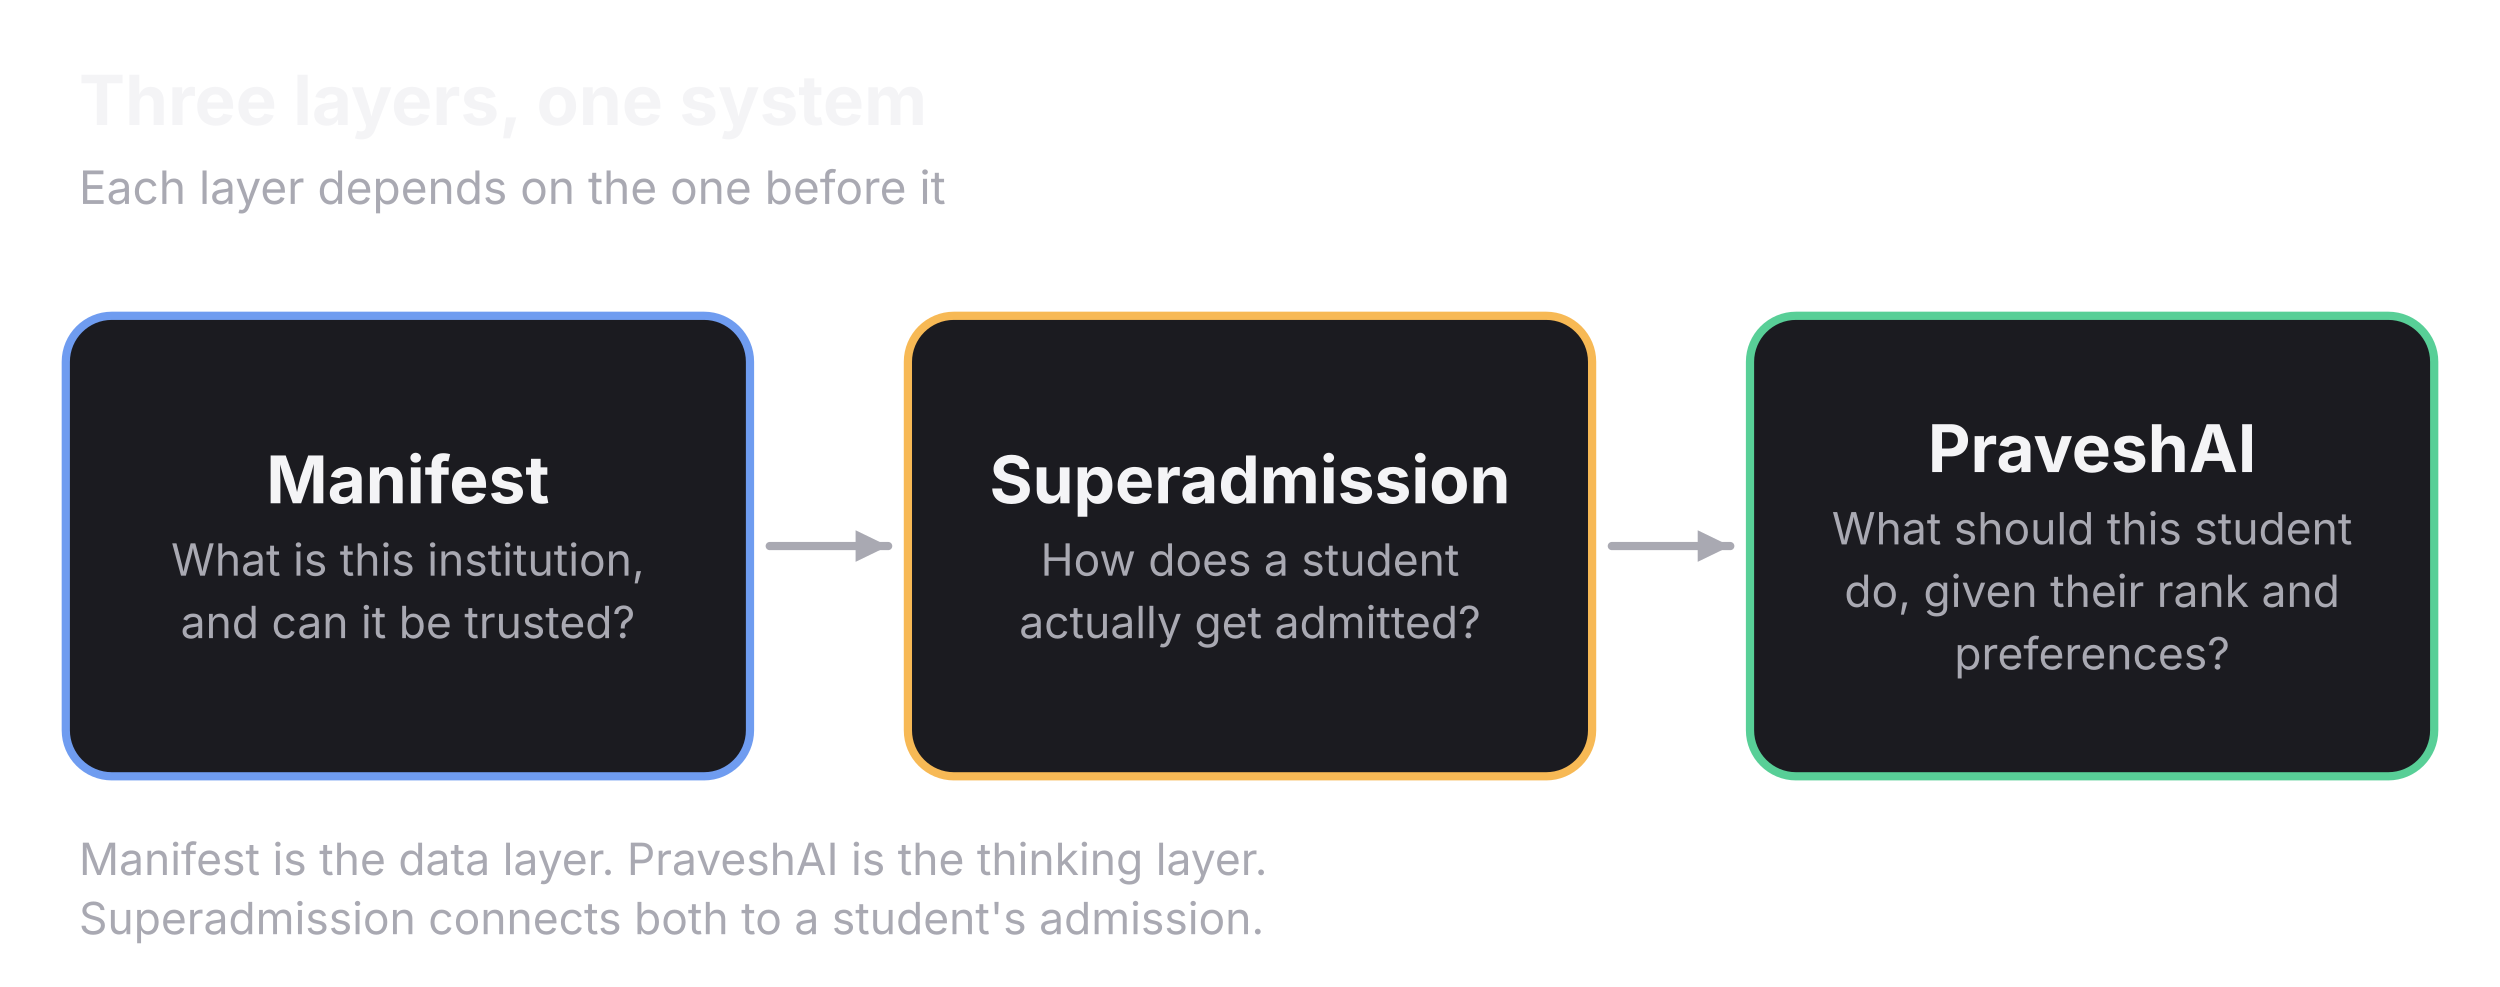
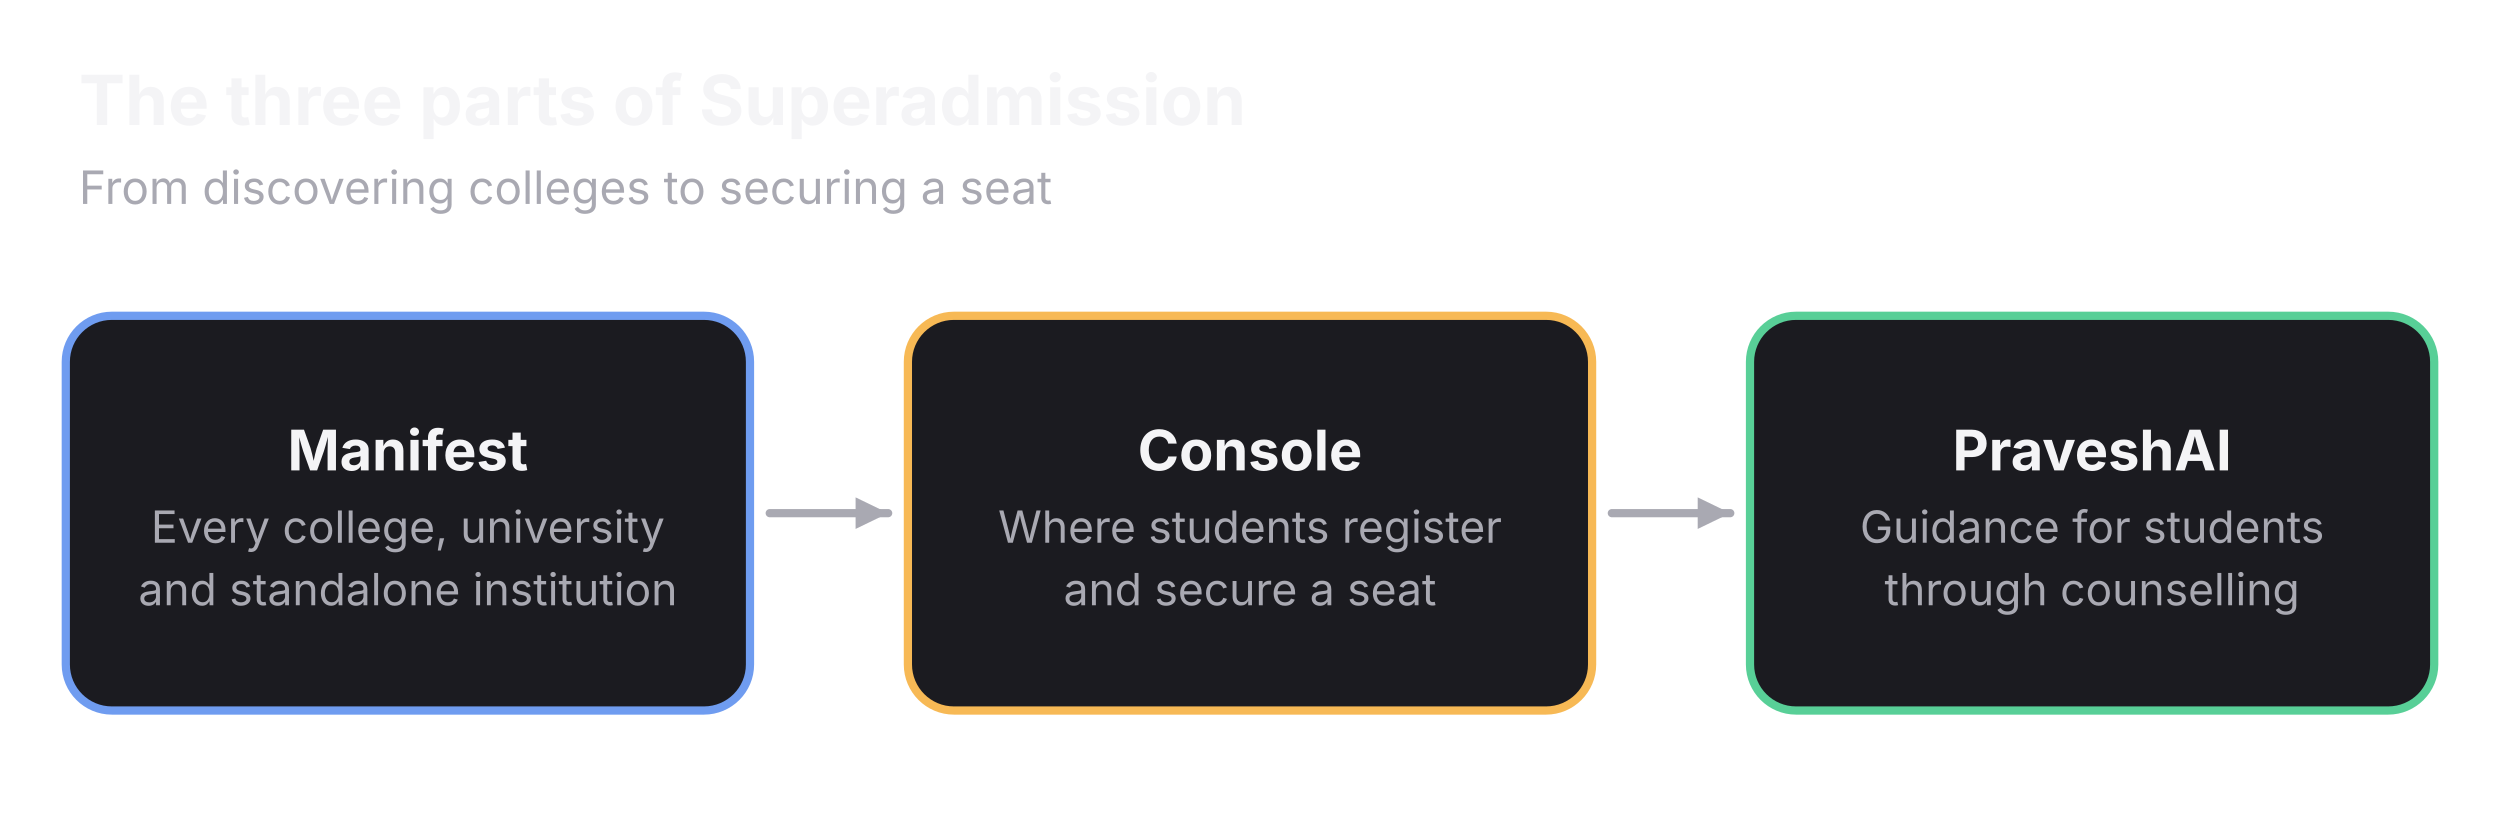
- <svg xmlns="http://www.w3.org/2000/svg" viewBox="0 0 760 300" width="760" height="300" role="img" aria-labelledby="t d" font-family="Inter, -apple-system, 'Segoe UI', Roboto, Helvetica, Arial, sans-serif">
-   <text x="24" y="38" font-size="21" font-weight="700" fill="#f4f4f6" text-anchor="start">Three layers, one system</text>
-   <text x="24" y="62" font-size="14" font-weight="400" fill="#a9a9b2" text-anchor="start">Each layer depends on the one before it</text>
-   <rect x="20" y="96" width="208" height="140" rx="14" fill="#1b1b20" stroke="#6f9cf0" stroke-width="2.5" />
-   <text x="124.0" y="153.0" font-size="20" font-weight="700" fill="#f4f4f6" text-anchor="middle">Manifest</text>
-   <text x="124.0" y="175.0" font-size="13.5" font-weight="400" fill="#a9a9b2" text-anchor="middle">What is this institution,</text>
-   <text x="124.0" y="194.0" font-size="13.5" font-weight="400" fill="#a9a9b2" text-anchor="middle">and can it be trusted?</text>
-   <line x1="234" y1="166" x2="270" y2="166" stroke="#a9a9b2" stroke-width="2.5" stroke-linecap="round" />
-   <path d="M270.0,166.0 L260.1,170.8 L260.1,161.2 Z" fill="#a9a9b2" />
-   <rect x="276" y="96" width="208" height="140" rx="14" fill="#1b1b20" stroke="#f7b955" stroke-width="2.5" />
-   <text x="380.0" y="153.0" font-size="20" font-weight="700" fill="#f4f4f6" text-anchor="middle">Superadmission</text>
-   <text x="380.0" y="175.0" font-size="13.5" font-weight="400" fill="#a9a9b2" text-anchor="middle">How does a student</text>
-   <text x="380.0" y="194.0" font-size="13.5" font-weight="400" fill="#a9a9b2" text-anchor="middle">actually get admitted?</text>
-   <line x1="490" y1="166" x2="526" y2="166" stroke="#a9a9b2" stroke-width="2.5" stroke-linecap="round" />
-   <path d="M526.0,166.0 L516.1,170.8 L516.1,161.2 Z" fill="#a9a9b2" />
-   <rect x="532" y="96" width="208" height="140" rx="14" fill="#1b1b20" stroke="#58cf97" stroke-width="2.5" />
-   <text x="636.0" y="143.5" font-size="20" font-weight="700" fill="#f4f4f6" text-anchor="middle">PraveshAI</text>
-   <text x="636.0" y="165.5" font-size="13.5" font-weight="400" fill="#a9a9b2" text-anchor="middle">What should this student</text>
-   <text x="636.0" y="184.5" font-size="13.5" font-weight="400" fill="#a9a9b2" text-anchor="middle">do, given their rank and</text>
-   <text x="636.0" y="203.5" font-size="13.5" font-weight="400" fill="#a9a9b2" text-anchor="middle">preferences?</text>
-   <text x="24" y="266" font-size="13.5" font-weight="400" fill="#a9a9b2" text-anchor="start">Manifest is the data layer. PraveshAI is the thinking layer.</text>
-   <text x="24" y="284" font-size="13.5" font-weight="400" fill="#a9a9b2" text-anchor="start">Superadmission connects both to a student's admission.</text>
+ <svg xmlns="http://www.w3.org/2000/svg" viewBox="0 0 760 250" width="760" height="250" role="img" aria-labelledby="t d" font-family="Inter, -apple-system, 'Segoe UI', Roboto, Helvetica, Arial, sans-serif">
+   <text x="24" y="38" font-size="21" font-weight="700" fill="#f4f4f6" text-anchor="start">The three parts of Superadmission</text>
+   <text x="24" y="62" font-size="14" font-weight="400" fill="#a9a9b2" text-anchor="start">From discovering colleges to securing a seat</text>
+   <rect x="20" y="96" width="208" height="120" rx="14" fill="#1b1b20" stroke="#6f9cf0" stroke-width="2.5" />
+   <text x="124.0" y="143.0" font-size="17" font-weight="700" fill="#f4f4f6" text-anchor="middle">Manifest</text>
+   <text x="124.0" y="165.0" font-size="13.5" font-weight="400" fill="#a9a9b2" text-anchor="middle">Every college, university</text>
+   <text x="124.0" y="184.0" font-size="13.5" font-weight="400" fill="#a9a9b2" text-anchor="middle">and standalone institution</text>
+   <line x1="234" y1="156" x2="270" y2="156" stroke="#a9a9b2" stroke-width="2.5" stroke-linecap="round" />
+   <path d="M270.0,156.0 L260.1,160.8 L260.1,151.2 Z" fill="#a9a9b2" />
+   <rect x="276" y="96" width="208" height="120" rx="14" fill="#1b1b20" stroke="#f7b955" stroke-width="2.5" />
+   <text x="380.0" y="143.0" font-size="17" font-weight="700" fill="#f4f4f6" text-anchor="middle">Console</text>
+   <text x="380.0" y="165.0" font-size="13.5" font-weight="400" fill="#a9a9b2" text-anchor="middle">Where students register</text>
+   <text x="380.0" y="184.0" font-size="13.5" font-weight="400" fill="#a9a9b2" text-anchor="middle">and secure a seat</text>
+   <line x1="490" y1="156" x2="526" y2="156" stroke="#a9a9b2" stroke-width="2.5" stroke-linecap="round" />
+   <path d="M526.0,156.0 L516.1,160.8 L516.1,151.2 Z" fill="#a9a9b2" />
+   <rect x="532" y="96" width="208" height="120" rx="14" fill="#1b1b20" stroke="#58cf97" stroke-width="2.5" />
+   <text x="636.0" y="143.0" font-size="17" font-weight="700" fill="#f4f4f6" text-anchor="middle">PraveshAI</text>
+   <text x="636.0" y="165.0" font-size="13.5" font-weight="400" fill="#a9a9b2" text-anchor="middle">Guidance for students</text>
+   <text x="636.0" y="184.0" font-size="13.5" font-weight="400" fill="#a9a9b2" text-anchor="middle">through counselling</text>
</svg>
